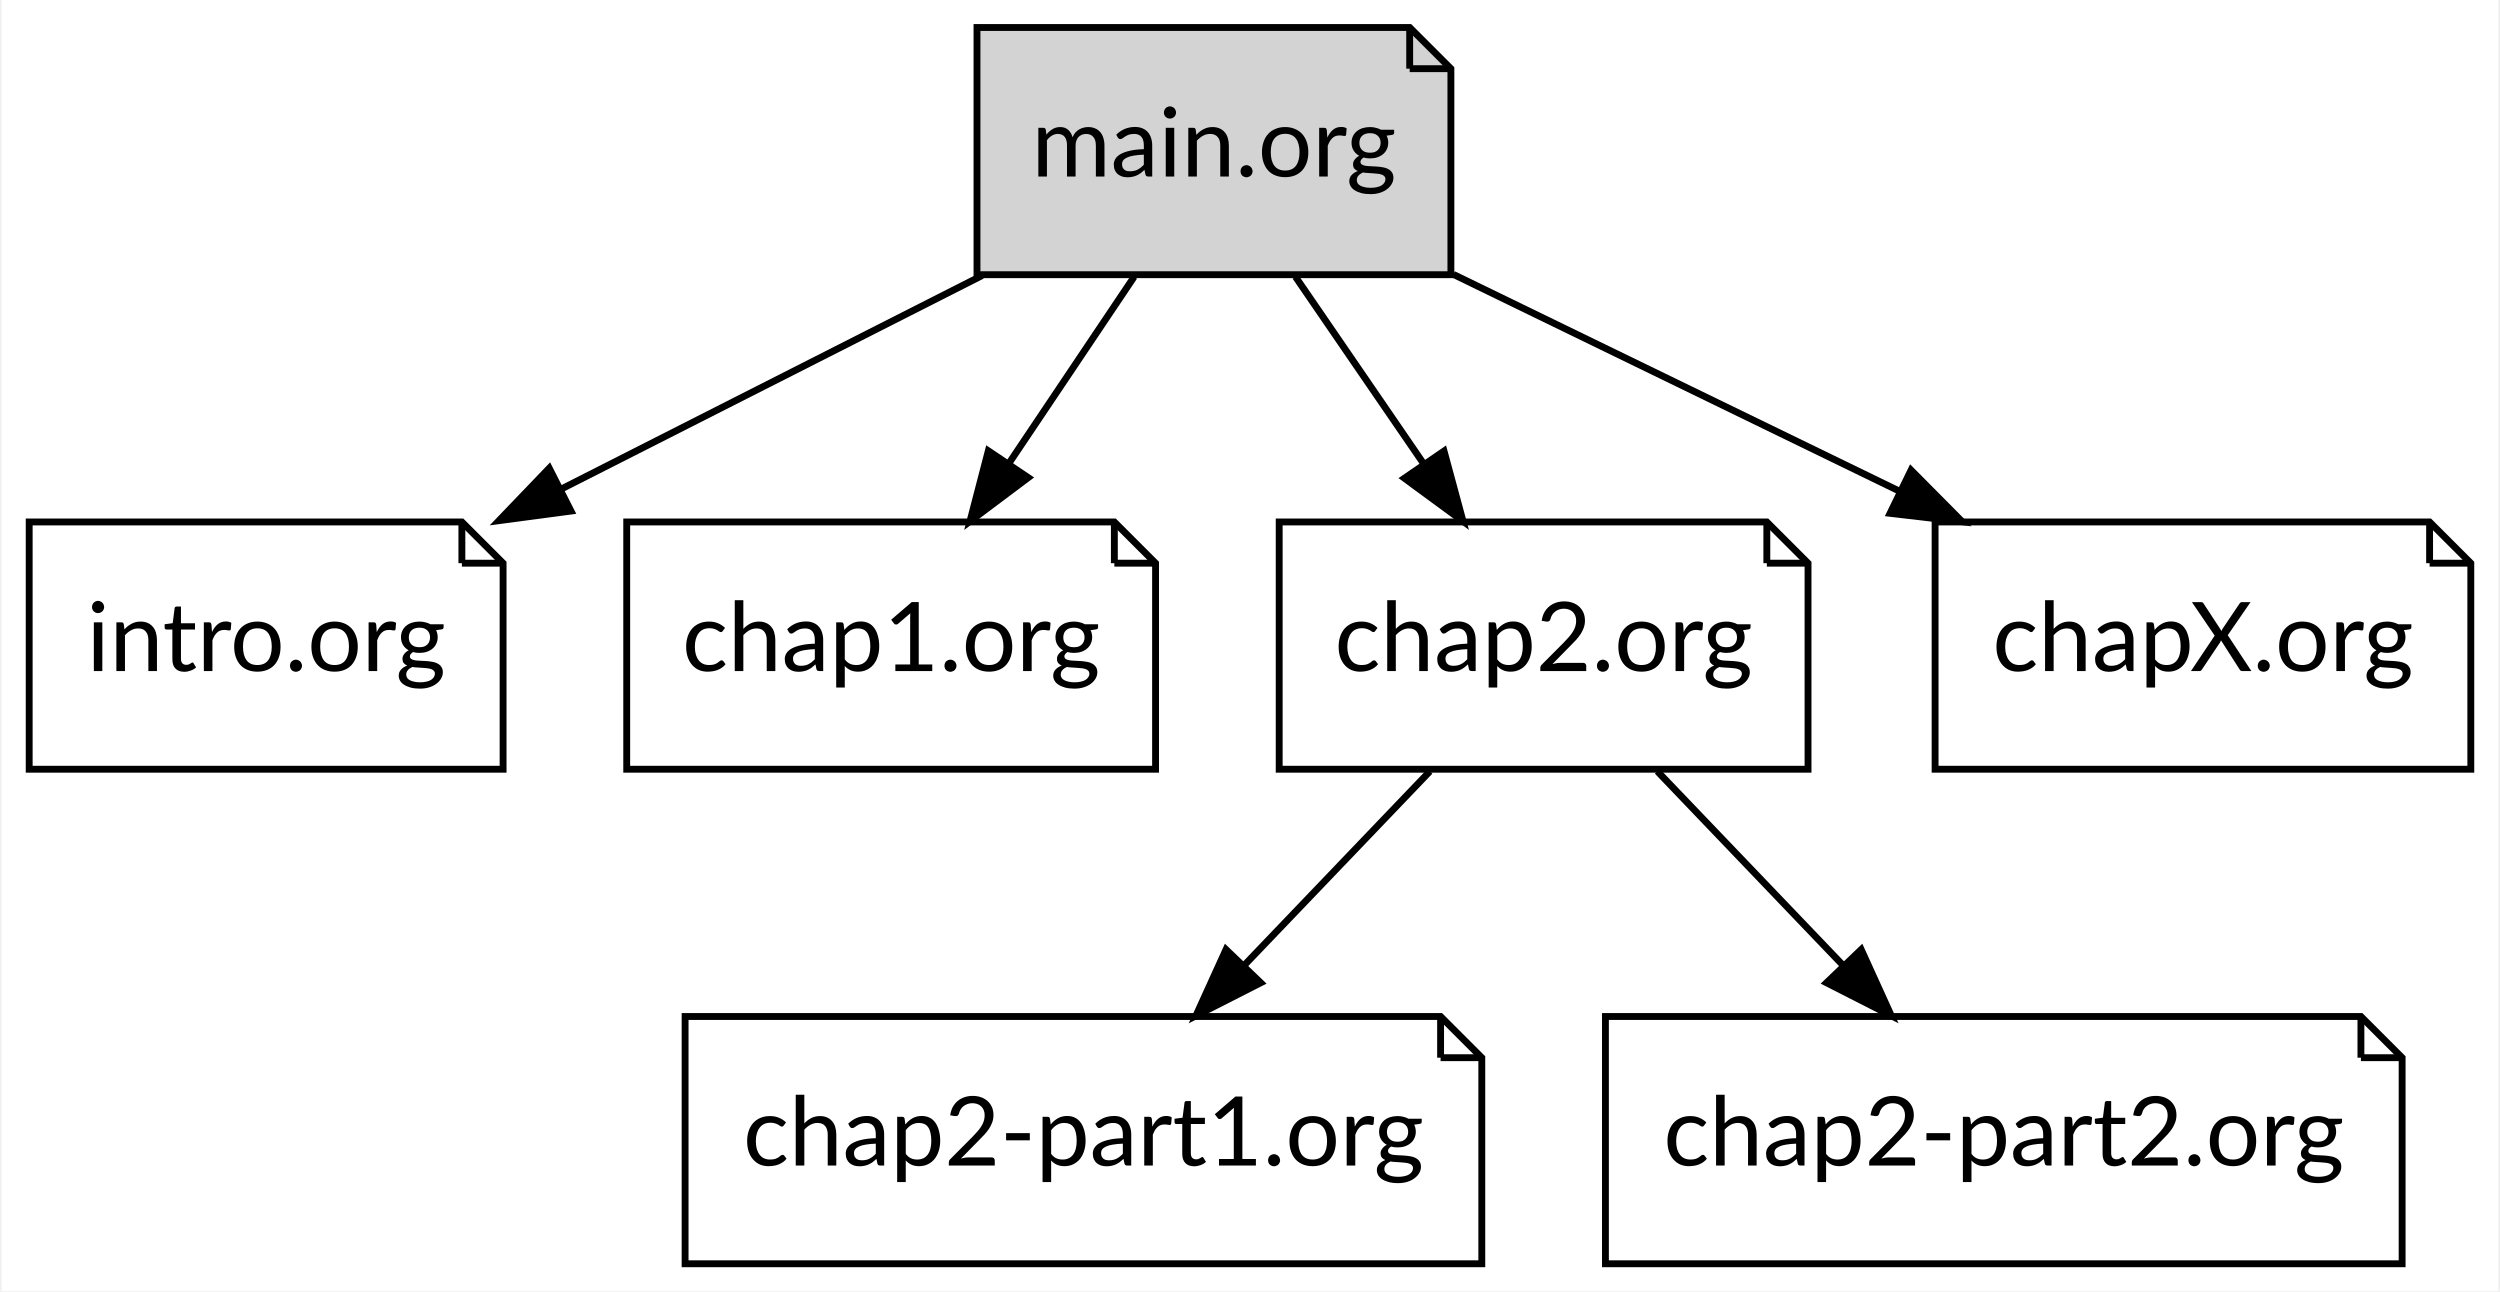
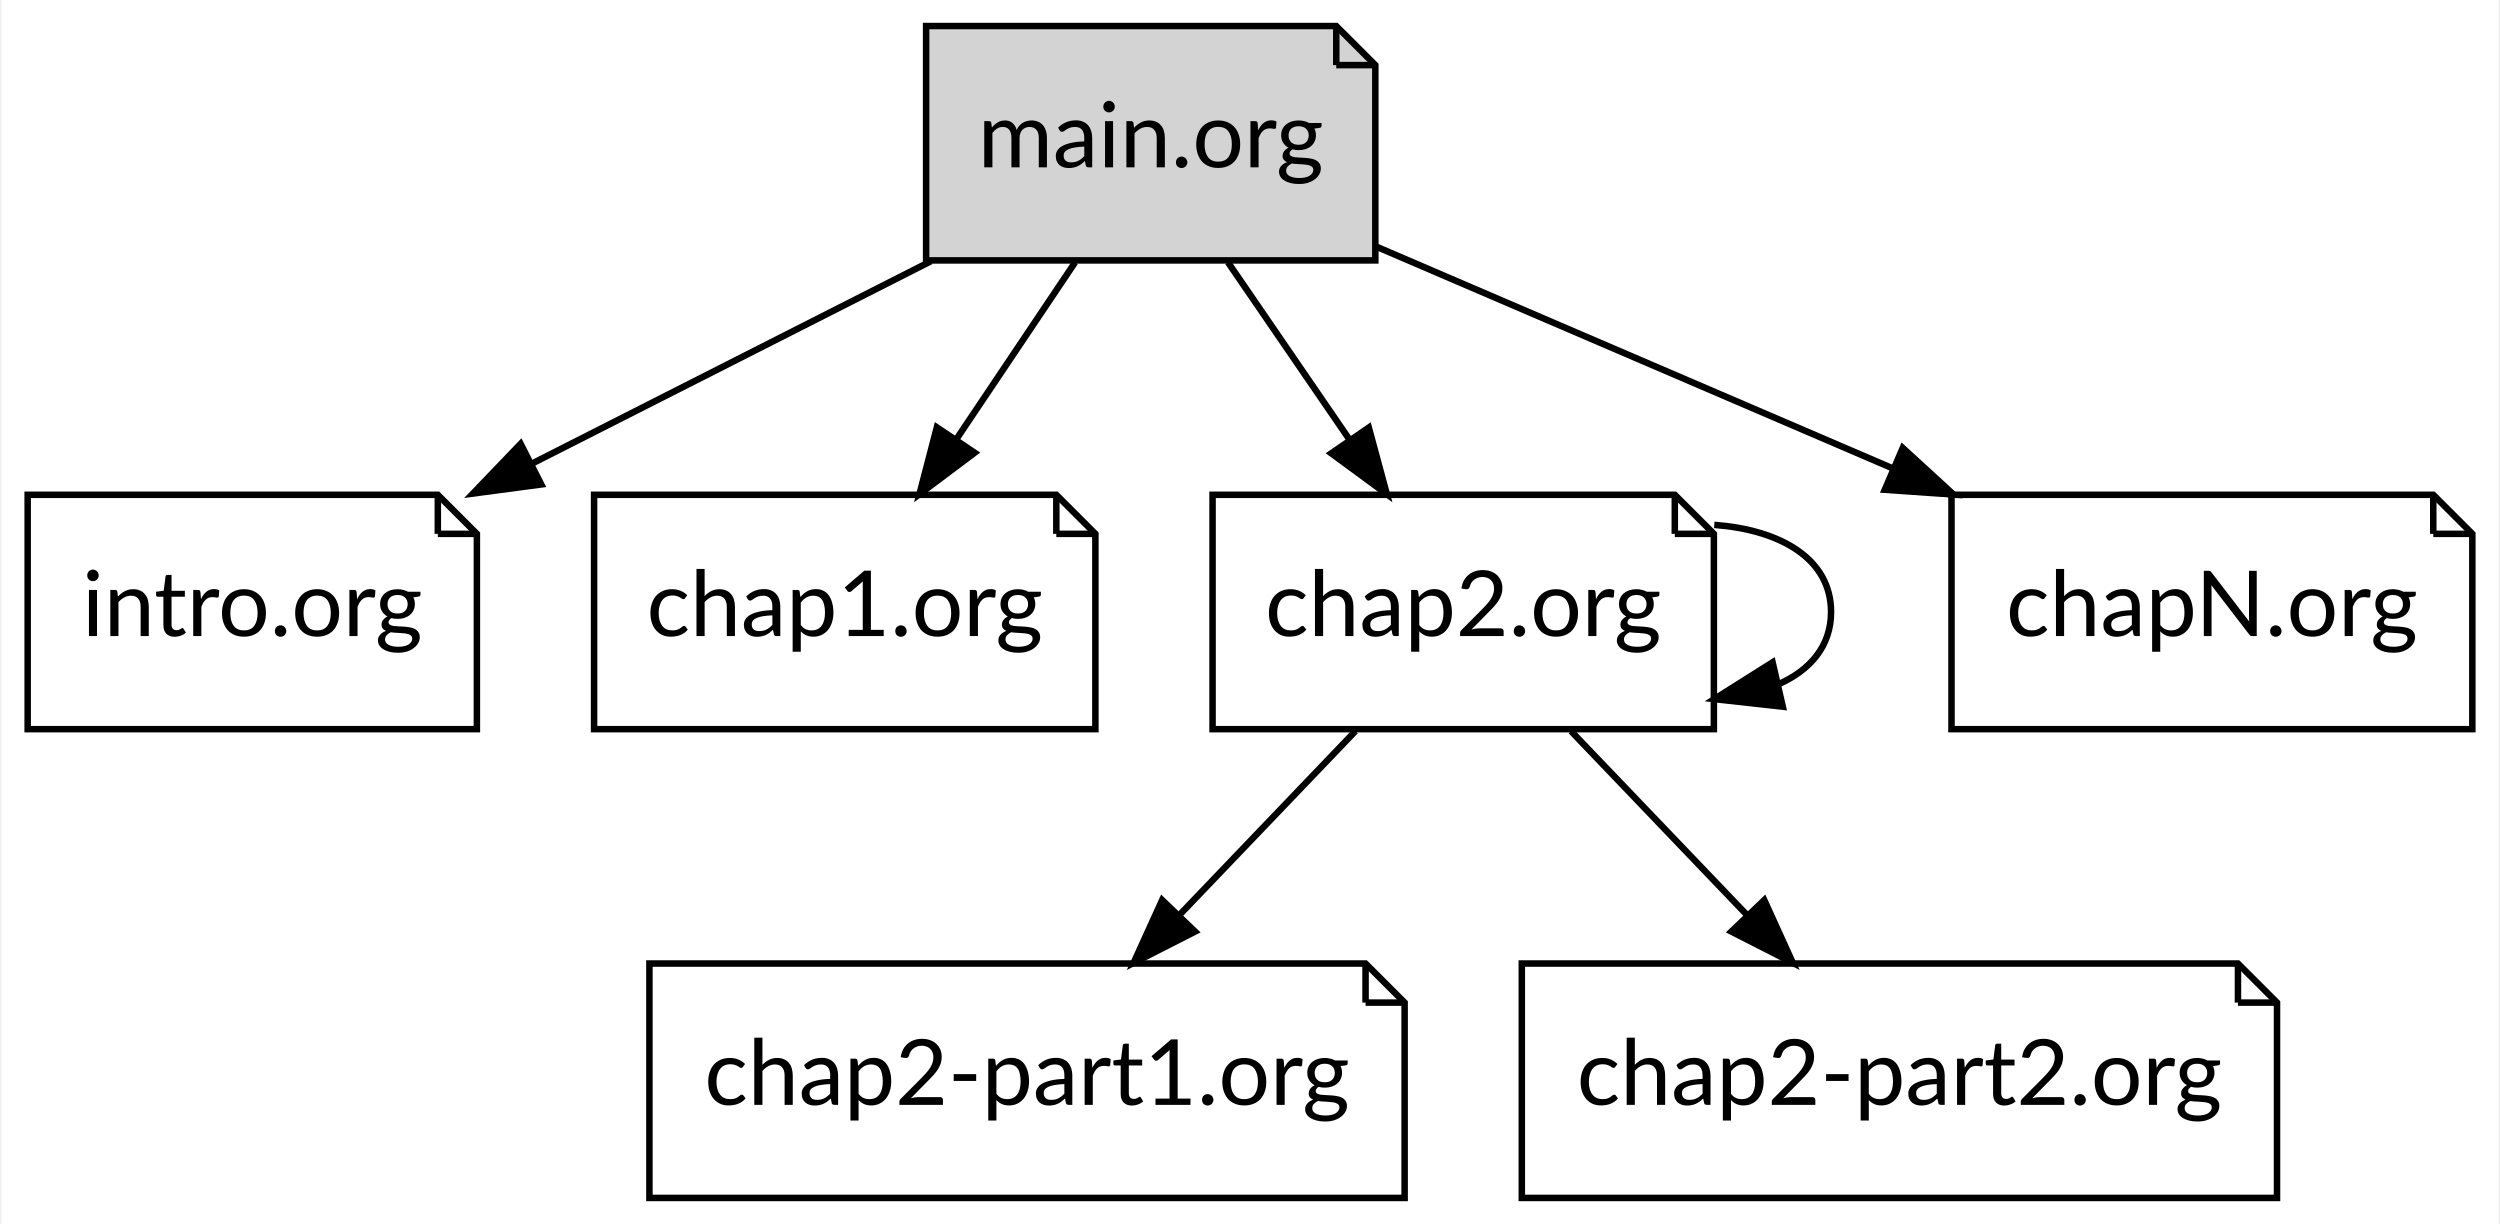
- <svg xmlns="http://www.w3.org/2000/svg" width="364pt" height="188pt" viewBox="0.00 0.00 363.50 188.00">
+ <svg xmlns="http://www.w3.org/2000/svg" width="384pt" height="188pt" viewBox="0.00 0.00 383.50 188.00">
  <g id="graph0" class="graph" transform="scale(1 1) rotate(0) translate(4 184)">
-     <polygon fill="white" stroke="transparent" points="-4,4 -4,-184 359.5,-184 359.5,4 -4,4" />
+     <polygon fill="white" stroke="transparent" points="-4,4 -4,-184 379.5,-184 379.5,4 -4,4" />
    <g id="node1" class="node">
      <polygon fill="lightgray" stroke="black" points="201,-180 138,-180 138,-144 207,-144 207,-174 201,-180" />
      <polyline fill="none" stroke="black" points="201,-180 201,-174 " />
      <polyline fill="none" stroke="black" points="207,-174 201,-174 " />
      <text text-anchor="middle" x="172.5" y="-158.3" font-family="Lato" font-size="14.00">main.org</text>
    </g>
    <g id="node2" class="node">
      <polygon fill="white" stroke="black" points="63,-108 0,-108 0,-72 69,-72 69,-102 63,-108" />
      <polyline fill="none" stroke="black" points="63,-108 63,-102 " />
      <polyline fill="none" stroke="black" points="69,-102 63,-102 " />
      <text text-anchor="middle" x="34.5" y="-86.3" font-family="Lato" font-size="14.00">intro.org</text>
    </g>
    <g id="edge1" class="edge">
      <path fill="none" stroke="black" d="M138.74,-143.88C120.28,-134.51 97.22,-122.81 77.48,-112.8" />
      <polygon fill="black" stroke="black" points="78.89,-109.59 68.39,-108.19 75.72,-115.83 78.89,-109.59" />
    </g>
    <g id="node3" class="node">
      <polygon fill="white" stroke="black" points="158,-108 87,-108 87,-72 164,-72 164,-102 158,-108" />
      <polyline fill="none" stroke="black" points="158,-108 158,-102 " />
      <polyline fill="none" stroke="black" points="164,-102 158,-102 " />
      <text text-anchor="middle" x="125.5" y="-86.3" font-family="Lato" font-size="14.00">chap1.org</text>
    </g>
    <g id="edge2" class="edge">
      <path fill="none" stroke="black" d="M160.88,-143.7C155.36,-135.47 148.65,-125.48 142.57,-116.42" />
      <polygon fill="black" stroke="black" points="145.46,-114.46 136.98,-108.1 139.65,-118.36 145.46,-114.46" />
    </g>
    <g id="node4" class="node">
      <polygon fill="white" stroke="black" points="253,-108 182,-108 182,-72 259,-72 259,-102 253,-108" />
      <polyline fill="none" stroke="black" points="253,-108 253,-102 " />
      <polyline fill="none" stroke="black" points="259,-102 253,-102 " />
      <text text-anchor="middle" x="220.5" y="-86.3" font-family="Lato" font-size="14.00">chap2.org</text>
    </g>
    <g id="edge3" class="edge">
      <path fill="none" stroke="black" d="M184.37,-143.7C190,-135.47 196.85,-125.48 203.07,-116.42" />
      <polygon fill="black" stroke="black" points="206,-118.33 208.77,-108.1 200.23,-114.37 206,-118.33" />
    </g>
    <g id="node7" class="node">
-       <polygon fill="white" stroke="black" points="349.5,-108 277.5,-108 277.5,-72 355.5,-72 355.5,-102 349.5,-108" />
-       <polyline fill="none" stroke="black" points="349.5,-108 349.5,-102 " />
-       <polyline fill="none" stroke="black" points="355.5,-102 349.5,-102 " />
-       <text text-anchor="middle" x="316.5" y="-86.3" font-family="Lato" font-size="14.00">chapX.org</text>
+       <polygon fill="white" stroke="black" points="369.5,-108 295.5,-108 295.5,-72 375.5,-72 375.5,-102 369.5,-108" />
+       <polyline fill="none" stroke="black" points="369.5,-108 369.5,-102 " />
+       <polyline fill="none" stroke="black" points="375.5,-102 369.5,-102 " />
+       <text text-anchor="middle" x="335.5" y="-86.3" font-family="Lato" font-size="14.00">chapN.org</text>
    </g>
    <g id="edge4" class="edge">
-       <path fill="none" stroke="black" d="M207.36,-144.05C226.94,-134.54 251.56,-122.57 272.46,-112.41" />
-       <polygon fill="black" stroke="black" points="274,-115.55 281.46,-108.03 270.94,-109.26 274,-115.55" />
+       <path fill="none" stroke="black" d="M207.07,-146.15C230.1,-136.26 260.73,-123.11 286.3,-112.13" />
+       <polygon fill="black" stroke="black" points="288.01,-115.2 295.82,-108.04 285.25,-108.77 288.01,-115.2" />
+     </g>
+     <g id="edge5" class="edge">
+       <path fill="none" stroke="black" d="M259.06,-103.38C269.27,-102.62 277,-98.16 277,-90 277,-84.77 273.83,-81.07 268.86,-78.87" />
+       <polygon fill="black" stroke="black" points="269.59,-75.45 259.06,-76.62 268.02,-82.27 269.59,-75.45" />
    </g>
    <g id="node5" class="node">
      <polygon fill="white" stroke="black" points="205.5,-36 95.5,-36 95.5,0 211.5,0 211.5,-30 205.5,-36" />
      <polyline fill="none" stroke="black" points="205.5,-36 205.5,-30 " />
      <polyline fill="none" stroke="black" points="211.5,-30 205.5,-30 " />
      <text text-anchor="middle" x="153.5" y="-14.3" font-family="Lato" font-size="14.00">chap2-part1.org</text>
    </g>
-     <g id="edge5" class="edge">
+     <g id="edge6" class="edge">
      <path fill="none" stroke="black" d="M203.94,-71.7C195.82,-63.22 185.91,-52.86 177.03,-43.58" />
      <polygon fill="black" stroke="black" points="179.31,-40.91 169.87,-36.1 174.26,-45.75 179.31,-40.91" />
    </g>
    <g id="node6" class="node">
      <polygon fill="white" stroke="black" points="339.5,-36 229.5,-36 229.5,0 345.5,0 345.5,-30 339.5,-36" />
      <polyline fill="none" stroke="black" points="339.5,-36 339.5,-30 " />
      <polyline fill="none" stroke="black" points="345.5,-30 339.5,-30 " />
      <text text-anchor="middle" x="287.5" y="-14.3" font-family="Lato" font-size="14.00">chap2-part2.org</text>
    </g>
-     <g id="edge6" class="edge">
+     <g id="edge7" class="edge">
      <path fill="none" stroke="black" d="M237.06,-71.7C245.18,-63.22 255.09,-52.86 263.97,-43.58" />
      <polygon fill="black" stroke="black" points="266.74,-45.75 271.13,-36.1 261.69,-40.91 266.74,-45.75" />
    </g>
  </g>
</svg>
